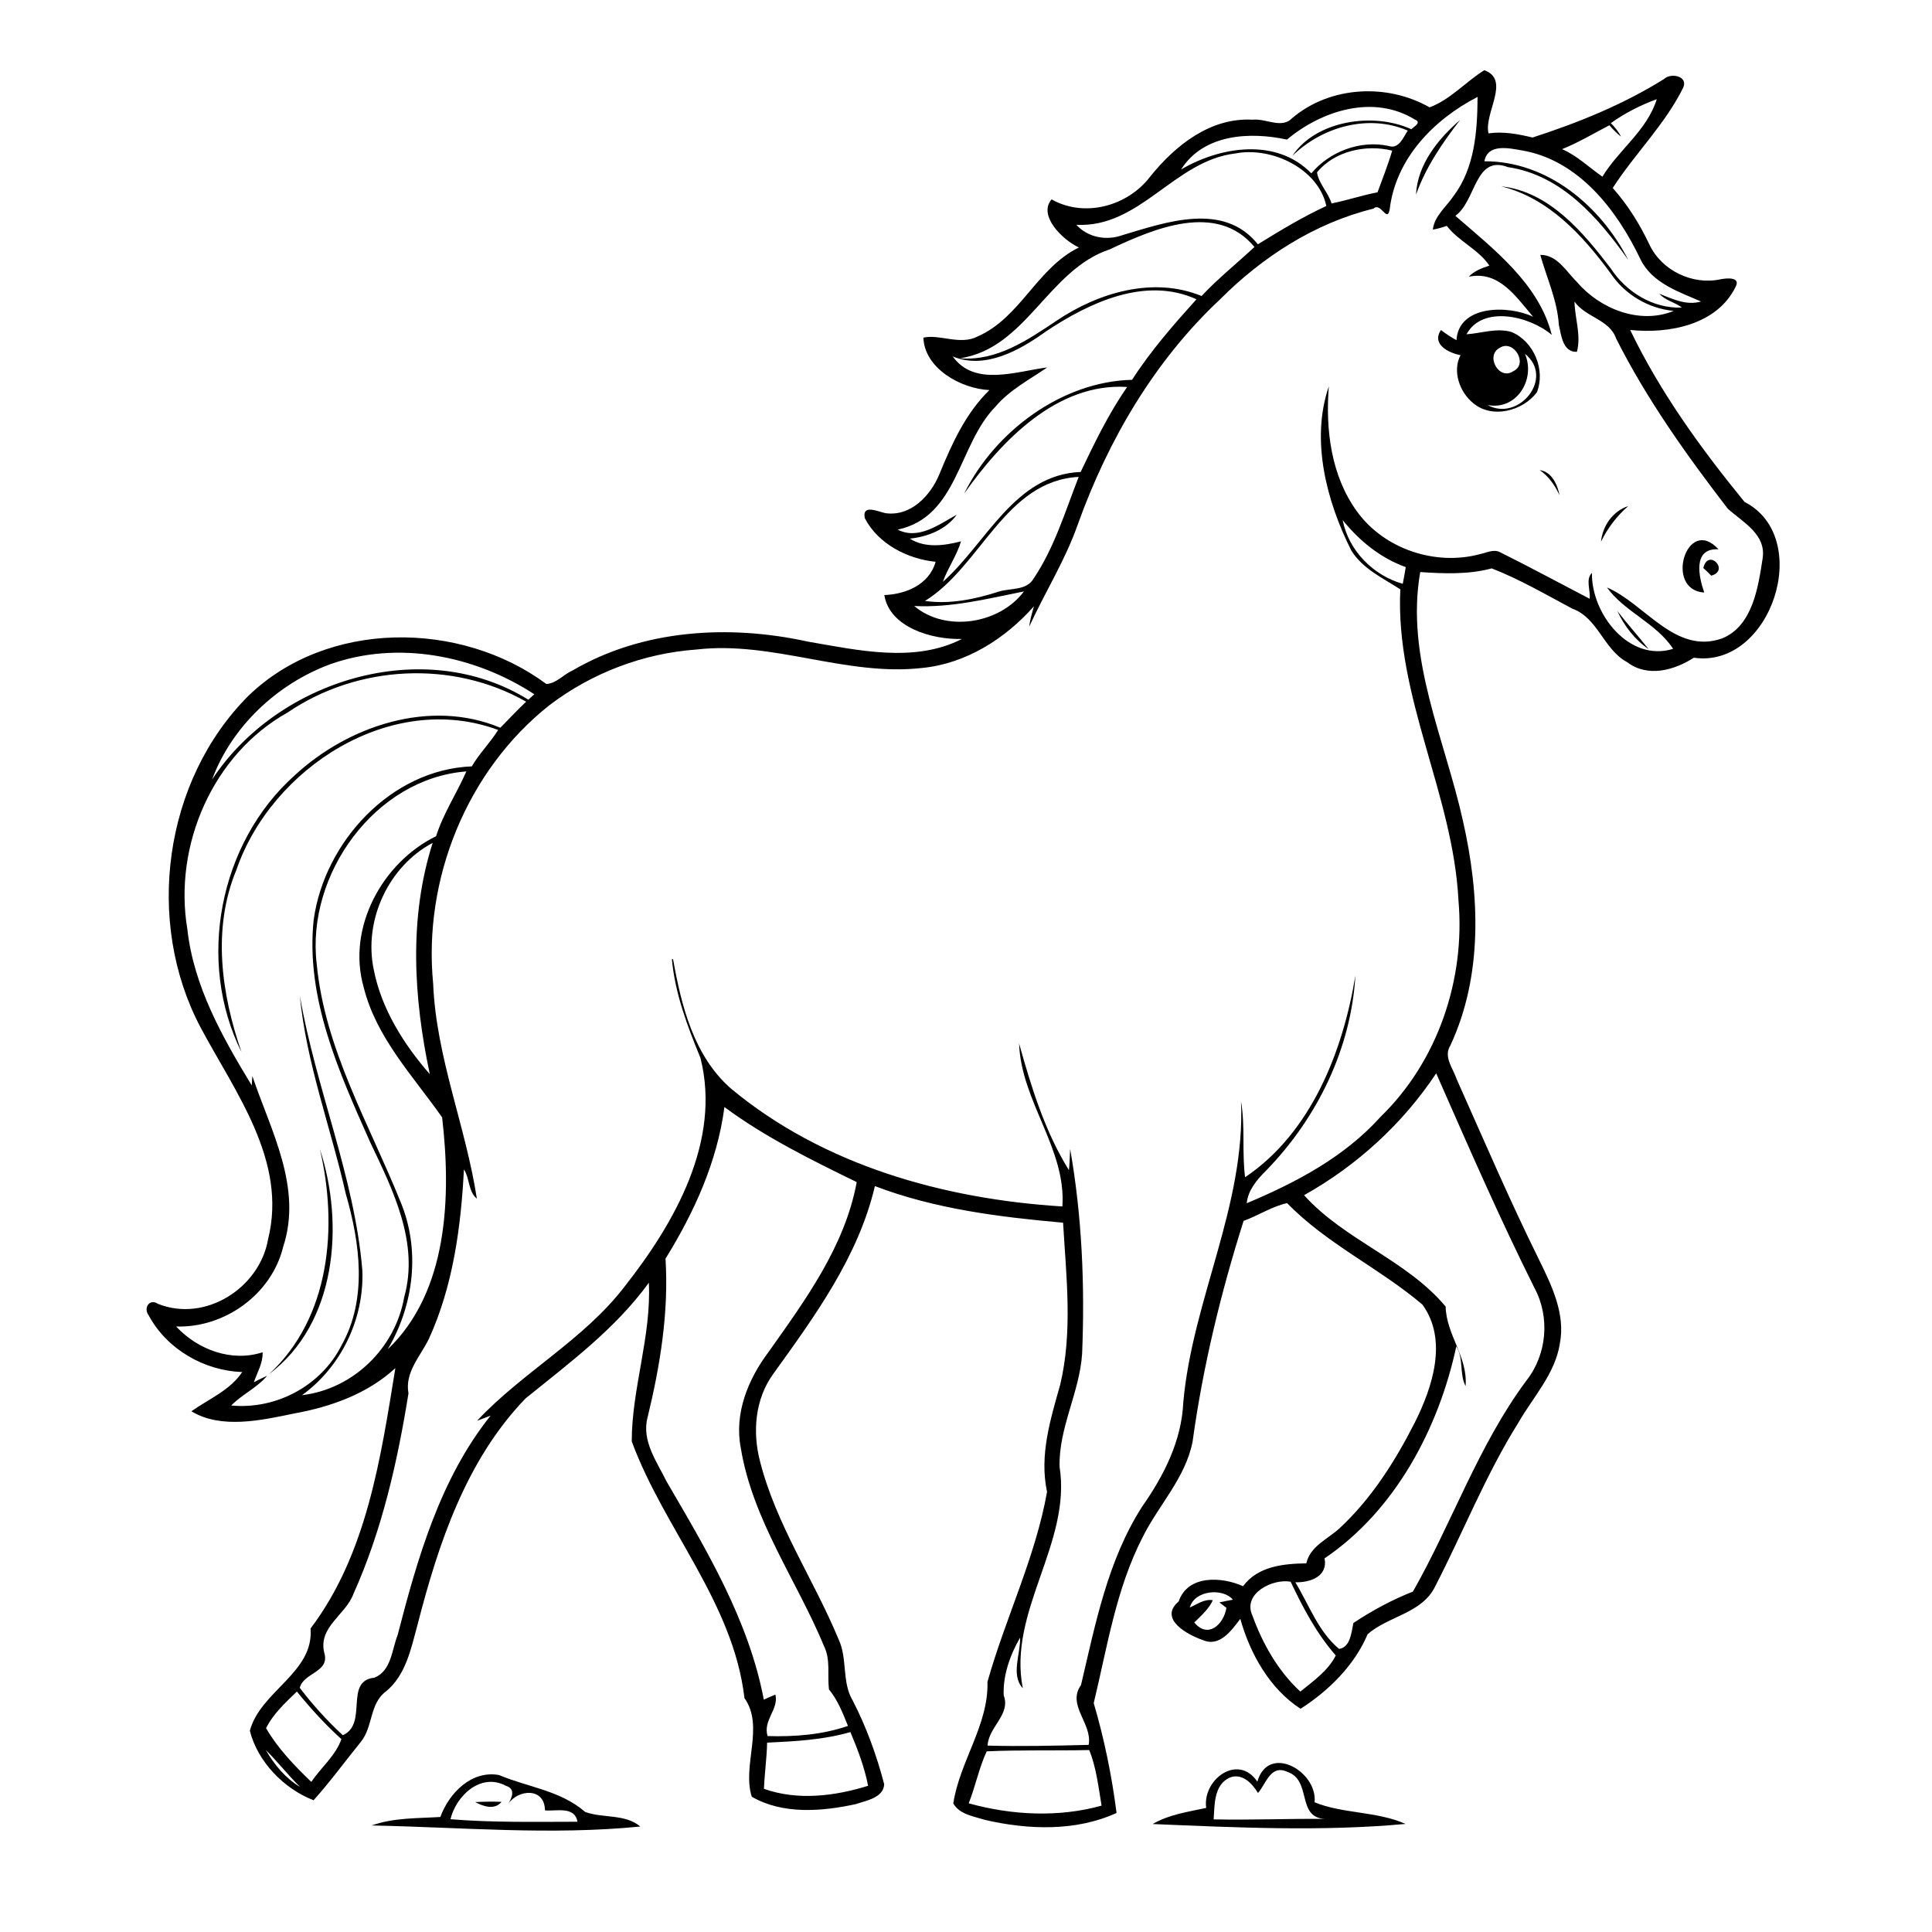
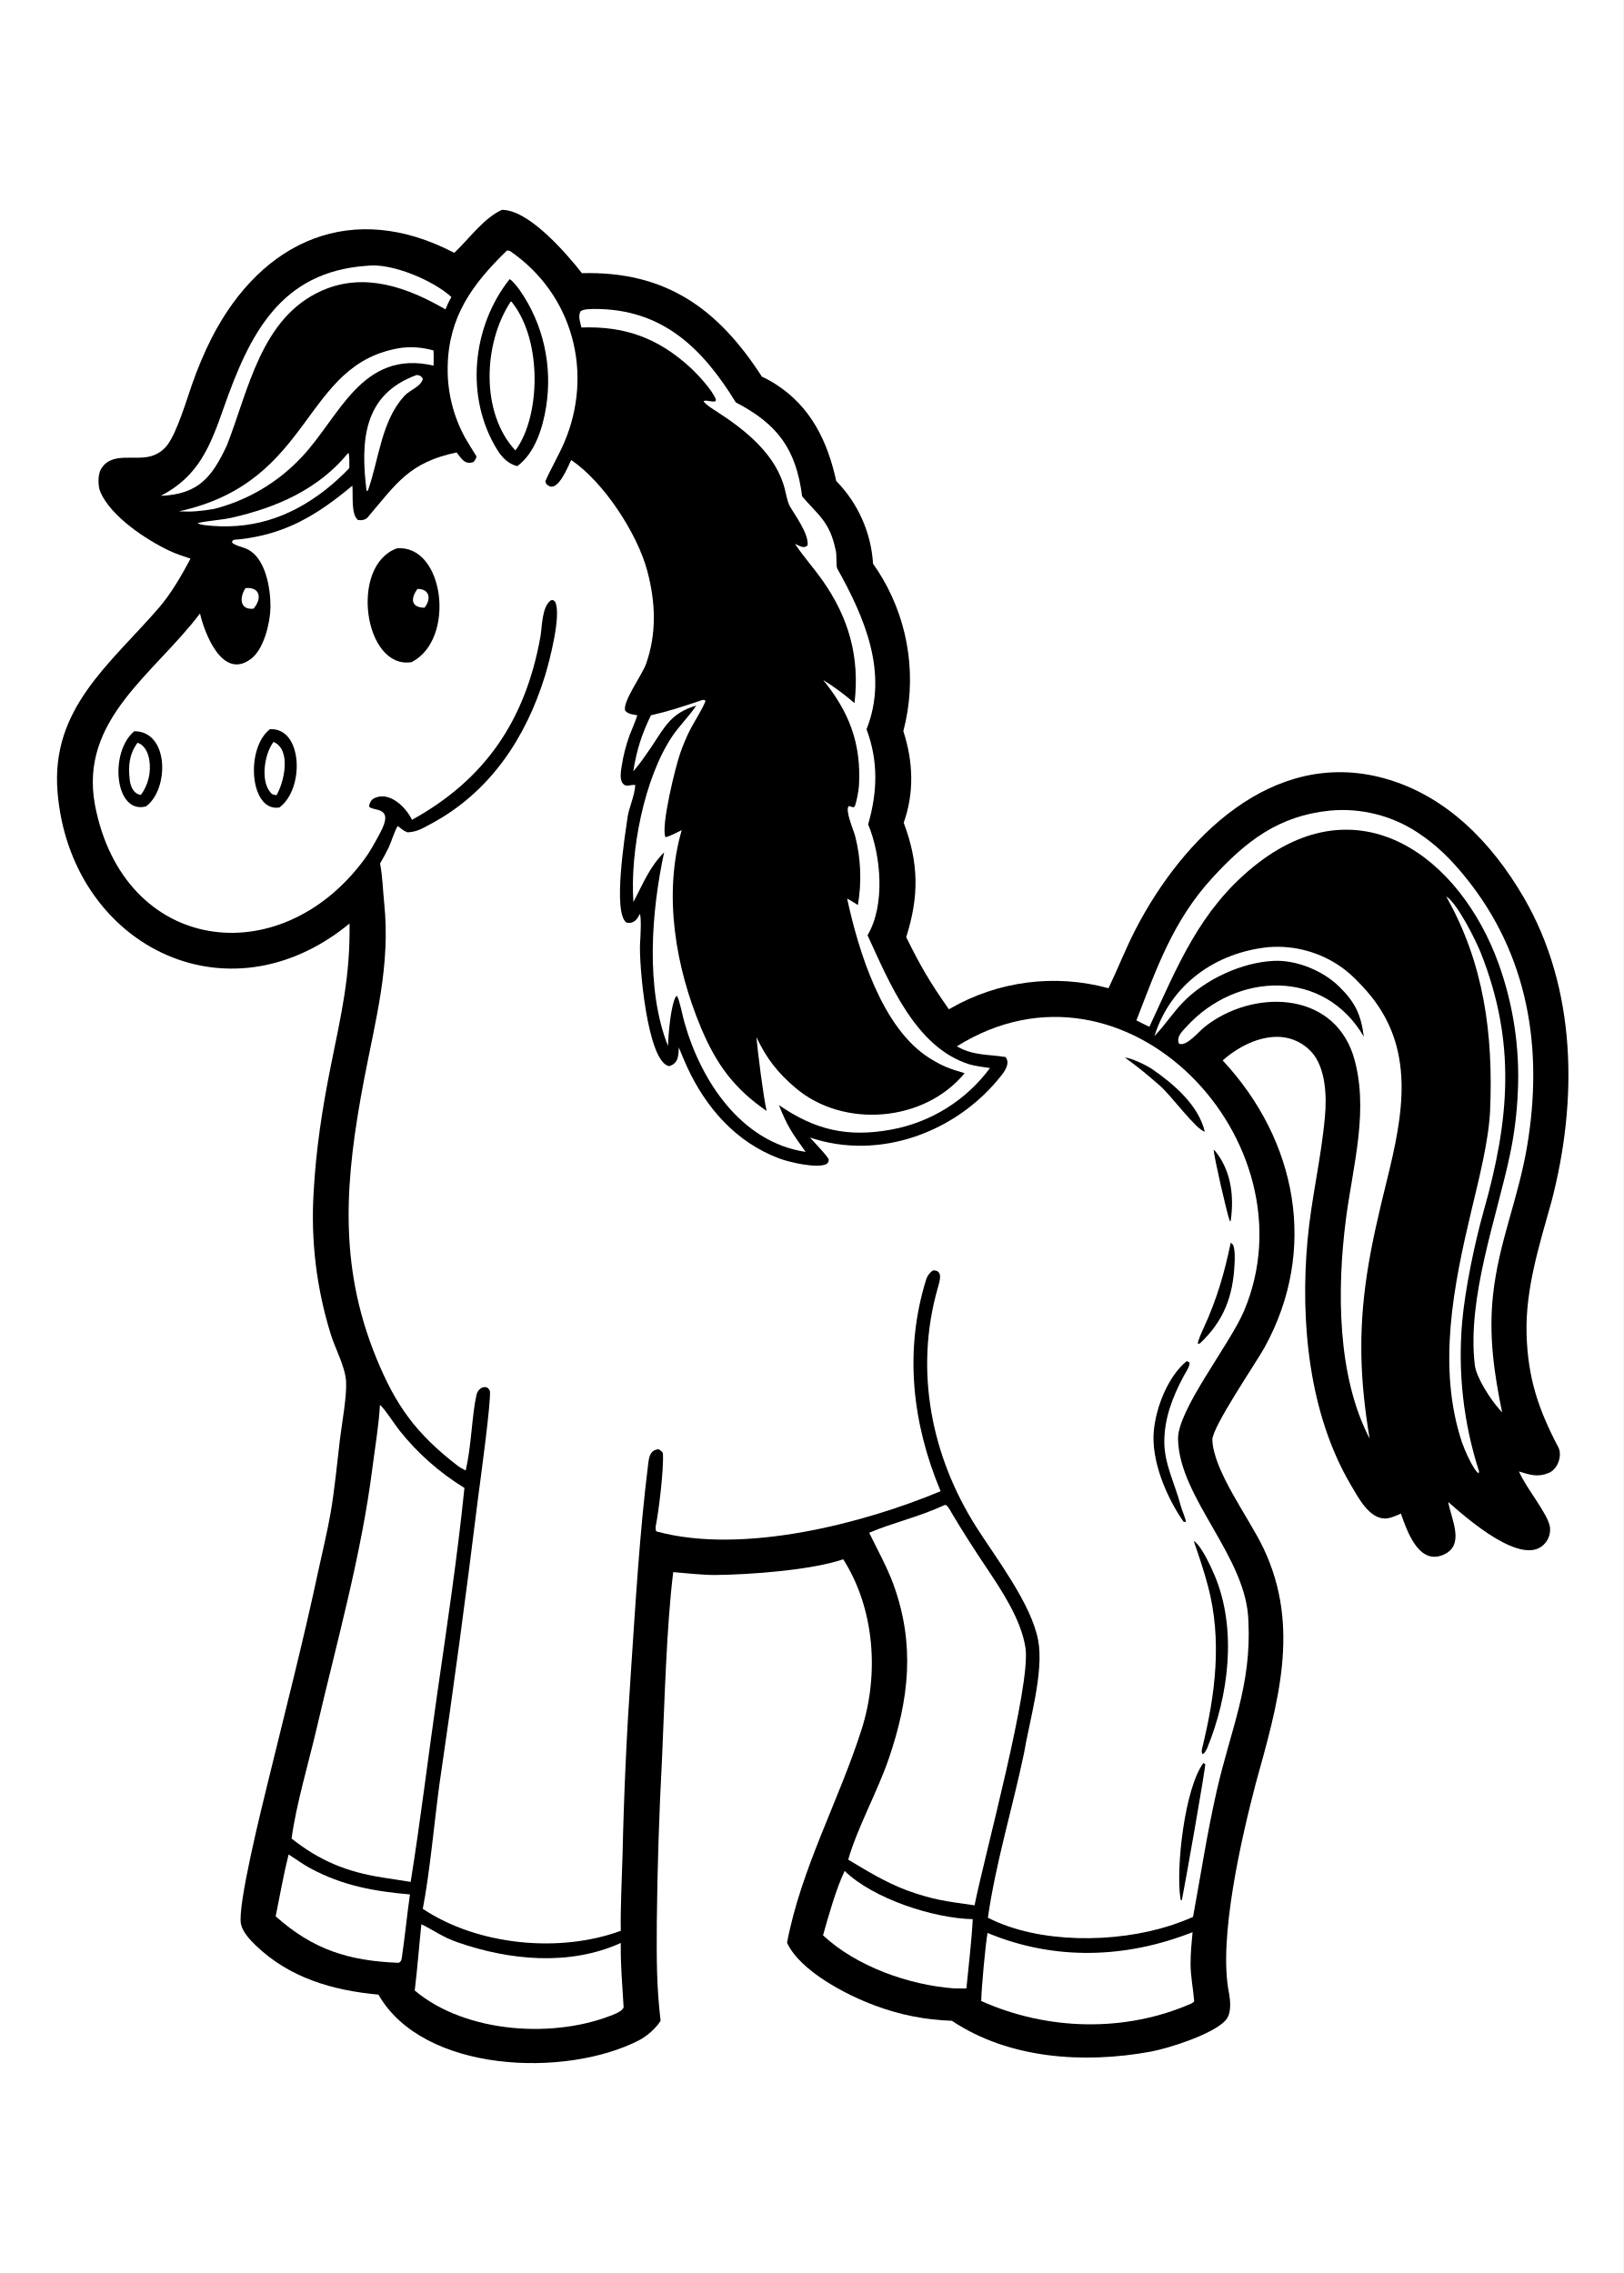
- <svg xmlns="http://www.w3.org/2000/svg" version="1.1" id="Layer_1" x="0px" y="0px" viewBox="-116 -116 1000 1000" style="enable-background:new -116 -116 1000 1000;" xml:space="preserve">
-   <g>
-     <rect x="-116" y="-116" style="fill:#FFFFFF;" width="1000" height="1000" />
-     <g id="Group">
-       <path d="M623.948-60.44c10.482-3.815,19.037-13.45,28.281-19.206c13.933,4.883-0.301,22.292,2.227,32.669    c7.683-1.093,15.327,0.365,22.773,2.162c23.346-7.539,46.81-17.005,67.994-30.234c3.503-3.451,12.775-1.628,9.975,4.466    c-9.415,19.049-25.04,34.18-36.446,51.888c7.812,8.776,14.025,18.789,19.037,29.388c6.381,13.412,22.344,21.029,36.823,17.852    c2.901-0.573,10.352-1.354,7.825,3.725c-9.584,19.921-34.622,24.622-54.661,22.513c15.483,32.239,36.653,61.432,59.207,89.023    c36.067,18.49,13.659,86.419-26.25,80.626c-10.248,6.563-23.945,10.365-34.57,2.279c-12.188-6.588-15.039-22.904-28.334-27.669    c-13.699-7.291-27.292-15.247-41.718-20.847c-12.124,3.255-24.623,2.722-37.007,1.901c-7.762,44.427,12.774,86.458,22.136,128.893    c8.687,38.206,10.364,79.833-6.524,116.122c-3.763,5.897,1.421,11.875,3.255,17.461c14.012,31.392,27.553,63.02,42.828,93.839    c6.482,13.258,13.487,27.697,10.599,42.892c-2.423,15.794-13.868,27.734-21.524,41.133    c-16.847,26.889-28.489,56.511-43.007,84.622c-6.757,14.05-24.206,15.352-34.985,24.805c-6.784,16.133-20.263,29.35-34.714,38.594    c-15.938-10.3-26.134-28.477-31.186-46.537c-4.597,5.964-10.625,14.792-19.414,10.966c-7.969-2.708-23.125-11.003-12.474-19.989    c4.689-13.864,22.319-12.852,33.321-7.877c7.618-10.364,20.899-11.654,32.721-11.836c2.044-8.958,11.107-12.502,17.227-18.164    c16.561-15.364,28.814-34.791,38.984-54.817c9.18-18.333,17.148-42.71,3.879-60.964c-22.253-18.893-49.505-31.38-70.013-52.5    c-7.644,1.602-14.975,6.474-22.528,9.179c-11.797,37.281-21.067,75.42-26.393,114.193c-3.633,18.88-17.657,32.93-25.95,49.7    c-13.725,26.745-18.269,56.901-25.235,85.704c5.468,18.567,9.374,37.695,11.823,56.861c-21.226,9.688-45.78,8.725-68.072,3.62    c-5.756-1.864-13.229-2.8-16.433-8.555c3.307-21.782,18.333-40.678,17.683-62.903c9.296-33.047,24.816-64.44,30.844-98.359    c-4.061-18.895,1.732-37.449,6.811-55.482c6.536-27.486,3.123-55.989,1.484-83.828c-32.995-2.942-66.237-7.069-97.396-18.944    c-8.633,36.68-31.159,67.383-52.761,97.408c-9.284,12.932-10.651,29.858-6.731,44.949c8.32,32.85,27.826,61.185,40.677,92.188    c4.766,10.117,1.55,22.07,7.344,31.758c7.07,13.724,12.396,28.385,16.276,43.294c-0.378,7.032-9.31,8.451-14.713,10.287    c-17.499,3.826-37.851,5.469-53.841-3.842c-5.117-16.159,6.693-36.275-3.776-51.055c-5.768-49.452-41.654-87.538-58.333-132.838    c-0.013-27.395,10.183-54.313,8.854-82.15c-17.318,23.906-41.12,41.51-63.815,59.896c-30.794,31.889-45.169,75.263-55.963,117.32    c-3.32,12.185-6.002,25.95-16.341,34.373c-8.477,6.236-6.615,18.296-12.956,26.081c-8.164,10.039-15.82,20.588-24.466,30.208    c-15.273-5.887-28.971-19.885-32.981-35.977c5.508-20.611,33.268-30.027,31.419-52.93c29.088-38.425,36.341-88.333,43.893-134.753    c-14.492,13.31-33.294,20.013-52.37,23.477c-17.005,3.516-37.721,8.219-53.203-1.146c8.945-6.341,20.195-10.951,26.302-20.326    c-19.727-0.623-39.05-11.849-48.412-29.334c-2.839-3.724,0.299-8.893,4.844-5.94c24.375,9.78,52.591-8.15,56.953-33.436    c10.13-40.612-17.044-76.016-35-109.766c-28.867-54.662-19.076-127.487,24.726-171.42c40.834-39.544,109.805-39.192,154.323-6.21    c5.13-0.274,8.907-4.948,13.516-6.979c36.471-21.355,81.055-23.906,121.667-15.001c26.016,4.479,55.377,11.251,79.935-1.354    c-15.222,0.508-37.513-5.859-40.195-22.708c10.638-0.391,23.112-5.04,26.549-17.213c-14.609-1.498-29.713-9.219-36.653-22.579    c-1.523-7.513,6.914-3.333,10.716-2.591c13.151,1.81,23.36-9.115,27.943-20.299c6.419-15.651,13.542-31.42,25.833-43.412    c-14.947-0.742-33.606-11.303-34.166-27.135c8.269-1.979,19.076,4.141,28.125-0.651c22.031-9.596,30.664-35.443,52.383-46.029    c-8.361-3.802-21.354-16.51-14.154-24.896c17.059,9.649,39.374,3.529,51.028-11.771c12.969-16.146,31.172-30.716,53.073-29.466    c6.874-0.781,15.106,5.013,20.639-1.002C572.658-71.482,601.942-72.953,623.948-60.44 M603.271-7.419    c-1.394,6.849-4.609-4.193-8.334-0.599c-30.417,7.461-57.461,24.948-79.427,46.953c-33.932,31.771-58.008,72.917-73.62,116.445    c-6.471,18.542-17.084,35.273-25.182,52.995c0.455-3.606,1.458-7.109,2.472-10.585c-14.83,16.783-35.193,29.713-57.825,31.939    c-39.401,4.519-77.344-14.114-116.771-9.544c-27.539,1.953-54.258,12.11-76.211,28.829    c-42.773,33.867-65.442,90.078-60.169,144.193c1.563,38.151,16.901,73.802,22.617,111.211c-4.505-3.685-3.633-10.456-6.693-15.158    c-1.536,29.908-5.651,60.534-18.242,87.956c-4.414,8.908-12.461,17.175-10.456,27.969c-5.664,35.313-13.711,70.951-28.502,103.829    c-4.024,10.924-18.321,17.057-15.092,30.455c3.086,10.155-10.768,10.221-12.669,18.151c6.653,8.761,14.18,17.057,22.278,24.531    c13.32-5.925,0.417-28.18,16.393-29.792c8.698-3.528,8.959-14.402,11.966-22.019c10.313-39.869,21.992-80.897,48.151-113.635    c-2.343,0.899-4.662,1.85-7.031,2.685c23.516-25.156,55.221-41.85,76.432-69.558c25.782-32.76,50.091-75.247,39.18-118.308    c-6.745-16.393-13.151-33.28-14.766-51.067l0.612,0.052c4.284,24.074,10.704,49.909,29.752,66.757    c47.852,39.922,110.469,57.384,171.758,61.198c2.031-29.961-21.367-54.388-22.408-84.336    c6.326,22.603,13.331,45.507,25.794,65.571c0.377-3.658,0.456-7.344,0.625-11c6.146,34.739,7.656,70.663,6.198,105.963    c-1.29,20.039-12.162,38.32-11.667,58.489c6.263,39.686-26.889,74.778-19.036,114.673c-6.354-6.94-1.094-17.771-1.407-26.183    c-5.091,8.802-8.983,19.567-8.463,29.934c3.737,9.832-7.893,16.276-8.347,25.951c17.436,0.467,34.87,0.053,52.305-0.377    c2.045-11.12-11.431-20.482-3.959-30.964c7.45-31.602,13.776-64.44,31.576-92.264c11.328-16.136,20.508-34.131,21.38-54.222    c4.766-52.955,32.214-101.822,29.858-155.663c2.251,12.941,0.43,26.263,2.11,39.296c34.1-22.891,50.648-65.013,57.106-104.4    c-2.25,37.956-19.844,73.865-46.211,100.951c-4.698,4.635-9.336,10.063-10.052,16.912c25.523-10.715,50.612-23.917,69.376-44.831    c29.557-28.71,43.828-71.12,40.232-111.899c-2.785-55.028-32.773-105.404-30.102-161.029c-9.01-5.821-19.427-10.547-25.378-20.105    c-12.813-25.507-21.146-57.135-11.627-84.948c-1.76,22.396,1.118,46.342,14.713,64.935c14.128,19.362,40.586,28.126,63.594,21.875    c3.425-0.69,7.083-2.773,10.494-0.885c15.536,7.747,30.808,16.003,46.212,24.011c0.507-4.271-2.251-10.208,1.197-13.373    c-0.494,20.859,19.115,46.419,41.992,39.297c-8.62-13.32-25.286-19.219-34.219-31.771c19.716,8.424,35.313,35.013,59.702,26.328    c15.73-6.537,18.555-26.472,20.859-41.393c1.928-12.526-10.299-18.698-18.059-25.729c-21.395-27.826-41.914-56.588-57.76-88.021    c-3.464-10-15.809-10.937-21.565-19.154c0.17,8.659,3.555,17.409,1.249,26.002c-7.302,0.287-8.098-8.542-9.335-13.88    c-0.807-12.773-6.274-24.309-9.622-36.302c8.762-0.091,13.438,8.607,18.984,14.049c11.888,13.958,32.592,22.162,50.078,14.948    c-13.1-1.224-25.312-8.463-32.617-19.401c-14.427-19.647-32.084-38.996-56.68-45.077c24.856,2.695,42.382,23.737,56.653,42.409    c7.956,12.266,21.979,20.95,36.863,20.351c-3.633-2.838-8.543-3.606-11.641-7.148c6.836,2.708,14.025,6.224,21.576,3.997    c-11.368-4.987-25.403-9.466-31.435-21.992c-12.07-25.299-31.901-51.185-61.224-56.198c-6.771-1.172-17.747-3.71-19.479,5.612    c32.683-0.104,60.222,23.151,74.453,51.055c-15.271-21.563-34.44-43.932-62.264-48.021c-17.163-6.601-16.433,17.5-27.227,25.208    c19.7,17.097,43.347,35.222,49.894,61.615c-11.534-9.857-35.911-15.482-44.114-0.313c7.761-0.495,15.639-3.477,23.36-1.146    c11.523,4.831,17.643,19.688,13.06,31.198c-7.228,9.597-23.034,13.88-32.864,5.665c-7.097-5.651-10.99-16.511-6.667-24.909    c-6.081-1.133-15.131-5.599-10.119-13.008c2.539,1.953,5.208,3.724,8.021,5.26c1.12-18.346,26.93-18.203,39.677-12.123    c-8.841-10.286-17.565-23.997-33.335-20.729c2.89-2.995,6.823-4.466,10.69-5.742C649.274,13.063,639.079,9,632.842,0.914    c-2.359,0.834-4.766,1.511-7.214,1.927c0.845-7.148,7.018-11.797,10.779-17.474c10.979-14.57,12.266-33.633,12.385-51.211    C626.058-54.112,606.318-33.852,603.271-7.419 M717.763-52.263c2.07,2.057,3.959,4.336,5.273,6.992    c-2.227-1.745-4.18-3.776-6.016-5.898c-8.11,4.219-15.976,8.958-24.491,12.37c7.784,3.359,13.958,9.453,20.872,14.245    c8.553-14.023,23.125-23.945,28.137-40.104C733.141-61.586,725.042-57.471,717.763-52.263 M550.12-43.747    c-19.114-4.154-43.178-2.957-54.792,15.482c20.326-11.966,49.375-16.562,67.408,1.992c9.479-11.341,25.43-17.344,39.989-14.18    c5.286,1.862,7.628-4.441,9.92-7.956c-20.336-8.75-44.219-1.993-59.675,13.034c11.891-18.008,41.55-22.865,61.539-13.724    c1.379-1.38,5.469-3.567,1.888-4.987C594.86-67.367,568.076-58.773,550.12-43.747 M565.68-26.768    c0.833,5.677,5.795,10.403,7.539,16.068c8.006-1.589,15.755-4.232,23.789-5.755c2.591-7.175,5.456-14.258,7.591-21.576    C591.123-41.416,574.626-37.835,565.68-26.768 M441.109,0.367c6.186,6.706,15.742,8.347,24.167,5.247    c22.488-6.693,52.111-17.239,69.805,4.844c11.534-7.149,23.125-14.128,35.43-19.844c-4.143-19.296-28.349-30.885-47.175-27.174    C491.852-32.823,474.092,2.047,441.109,0.367 M458.388,13.075c-31.94,10.573-43.202,51.237-77.461,56.367    c19.01,1.628,35.287-9.622,50.273-19.661c21.55-14.401,49.779-22.799,74.727-12.565c8.531-9.114,18.297-16.888,27.383-25.391    C513.753-11.742,481.018,2.385,458.388,13.075 M425.341,55.576c-13.503,9.726-31.511,19.87-48.216,12.904    c11.303,15.872,33.034,7.682,48.919,5.703c-9.219,6.341-19.466,11.628-26.823,20.338c-19.244,19.531-19.31,57.031-50.598,63.606    c10.729,5.534,21.497-2.76,30.612-7.734c-5.495,7.683-15.143,11.471-24.31,12.396c7.93,5.039,17.878,3.646,26.498,1.406    c-2.2,7.383-6.823,13.737-9.414,20.977c22.565-19.948,37.018-55.469,71.328-56.888c7.227-15.078,14.479-30.221,24.089-43.984    c-36.25-2.331-65.092,27.877-84.39,55.208c16.002-32.435,50.809-58.073,86.927-58.919c9.636-15.013,21.419-28.451,33.322-41.679    C476.773,26.813,447.633,40.745,425.341,55.576 M660.444,63.935c-7.953,3.894-0.611,17.331,6.876,12.175    C675.172,72.346,667.503,59.625,660.444,63.935 M673.297,67.099c5.677,13.15-4.204,29.44-19.311,26.549    C670.016,102.516,688.884,79.599,673.297,67.099 M362.763,195.042c12.904,1.849,25.951-0.885,38.217-4.831    c6.12-1.94,14.375-0.364,18.072-6.836c10.755-16.003,16.315-34.739,23.281-52.539C404.208,132.893,391.761,177.19,362.763,195.042     M578.962,153.193c3.031,15.742,15.858,28.724,31.107,32.981c0.546-2.877,1.105-5.755,1.547-8.646    C598.466,172.802,587.646,163.96,578.962,153.193 M357.19,197.659c16.341,13.815,44.19,9.31,56.797-7.539    C395.197,193.883,376.461,198.662,357.19,197.659 M54.716,227.88C27.372,238.05,3.922,260.094-6.248,287.529    c33.815-51.51,109.375-75.052,163.724-41.367c1.016-0.938,2.045-1.875,3.086-2.813C129.794,223.258,89.898,215.302,54.716,227.88     M32.828,252.815c-38.737,21.654-59.14,68.854-51.849,112.175c3.269,29.542,18.151,55.897,33.32,80.818    c0.078-1.211,0.247-3.645,0.326-4.855c9.479,28.189,26.055,57.654,15.95,88.373c-5.938,24.607-30.352,42.109-55.417,41.261    c11.224,12.005,28.672,18.583,44.766,13.347c0.234,5.573-2.787,10.416-4.531,15.508c2.291-1.146,4.544-2.331,6.875-3.372    c-5.208,6.289-12.955,9.609-18.581,15.416c23.281,2.201,46.615-10.234,57.11-31.197c13.502-23.997,9.505-53.061,2.187-78.347    c-7.721-34.219-20.443-67.539-23.789-102.603c8.229,47.94,28.294,93.565,32.357,142.225c0.989,25.039-10.938,49.922-31.25,64.585    c26.576-3.166,48.32-24.441,52.903-50.729c7.904-28.151-5.872-55.561-17.669-80.367c-16.055-36.041-33.438-74.492-29.18-114.921    c5.521-40.273,40.026-77.838,81.836-79.454c3.932-6.732,9.557-12.253,13.659-18.854C86.578,241.315,24.442,281.38,6.279,334.454    C-6.248,364.752-1.404,398.529,9,428.581c-23.425-47.06-11.641-108.294,27.578-143.296c27.76-25.702,70.13-39.792,106.394-24.608    c4.466-4.493,8.763-9.154,13.385-13.489C118.102,225.498,69.052,228.141,32.828,252.815 M47.906,382.698    c4.115,44.167,27.148,82.904,43.359,123.255c10.443,24.897,7.018,53.478-6.576,76.433c31.419-29.922,32.852-79.507,28.151-120.028    c-14.936-21.328-34.089-41.185-40.599-67.355c-8.789-30.69,9.57-64.518,37.474-78.177c3.763-11.851,10.716-22.24,15.677-33.542    C78.089,286.903,42.49,336.643,47.906,382.698 M77.437,385.797c3.945,20.391,15.56,38.75,29.036,54.205    c-8.398-39.413-10.938-80.833,1.472-119.727C85.016,332.424,72.125,360.433,77.437,385.797 M558.986,502.633    c21.055,23.398,53.061,33.462,73.271,57.644c0.391,14.844,11.55,25.936,10.325,41.172c-3.333-6.354-0.872-14.323-4.803-20.573    c-9.037,42.201-31.446,84.881-68.19,109.727c1.821,9.479-7.552,12.565-15.118,12.385c7.097,11.69,11.889,25.584,22.657,34.49    c5.896-0.886,6.326-8.62,7.396-13.436c10.091-6.643,19.857-11.903,30.82-16.251c20.326-35.819,33.906-75.833,58.737-109.231    c10.625-13.463,12.29-32.773,4.18-47.879c-18.229-36.459-34.467-73.842-50.886-111.12    C610.003,465.706,586.357,487.294,558.986,502.633 M258.96,457.008c-3.671,28.217-15.663,54.519-30.495,78.477    c1.745,27.656-2.747,55.247-9.258,82.059c-3.281,12.185,4.779,23.008,9.87,33.373c20.768,35.611,42.474,71.771,50.273,112.823    c1.992-0.909,3.984-1.797,6.003-2.63c1.81,7.669-6.563,13.318-4.05,21.472c13.971,0.43,28.32-0.679,41.602-5.248    c-2.682-6.614-5.248-13.358-9.844-18.919c-0.886-7.396,0.912-15.3-2.513-22.329c-14.219-34.207-37.018-65.377-43.112-102.591    c-3.477-17.879,3.75-35.586,14.349-49.688c19.088-26.941,39.531-54.753,45.651-87.956    C303.844,484.325,280.146,472.672,258.96,457.008 M532.216,720.134c5.3,14.62,13.334,28.866,24.857,39.439    c6.691-5.508,14.375-10.794,18.32-18.711c-9.909-11.315-16.979-24.662-23.349-38.166    C542.711,700.979,527.06,708.778,532.216,720.134 M499.833,716.044c3.829-1.692,7.475-4.505,11.928-3.774    c-2.122,4.636-6.068,7.995-9.597,11.524c7.045,8.593,15.26,1.028,16.627-7.578c-1.222-0.949-2.433-1.886-3.632-2.826    c2.317-0.507,4.647-0.937,6.967-1.391C517.125,705.875,502.373,706.917,499.833,716.044 M21.708,778.506    c6.042,10.43,14.74,19.451,23.412,27.786c5.026-7.383,12.747-13.764,15.573-22.136c-8.359-7.539-15.924-15.885-23.034-24.609    C31.748,765.276,25.419,771.057,21.708,778.506 M281.057,785.993c-0.169,7.994-1.328,15.911-1.64,23.892    c17.37,6.21,36.627,3.815,53.906-1.563c-1.849-9.597-5.378-18.815-9.154-27.8C310.133,784.56,295.549,785.315,281.057,785.993     M21.578,789.795c4.323,7.513,10.221,14.661,17.734,19.126C33.101,802.815,27.75,795.914,21.578,789.795 M394.703,790.498    c-3.984,8.617-5.808,18.058-9.297,26.898c22.213,6.159,46.42,7.422,68.763,1.198c-1.588-9.558-2.811-20.167-6.406-28.775    C430.12,790.225,412.164,789.677,394.703,790.498z" />
-       <path d="M616.93-15.271c0.73-15.599,11.473-28.88,22.825-38.645C630.511-41.99,621.995-29.477,616.93-15.271z" />
-       <path d="M680.939,127.32c6.354,0.898,9.154,7.539,10.313,13.099C688.869,135.263,685.666,130.588,680.939,127.32z" />
-       <path d="M712.672,164.378c0.808-8.178,6.133-15.872,14.114-18.438C720.837,151.096,716.148,157.281,712.672,164.378z" />
-       <path d="M766.109,190.679c-20.978-1.236-8.971-40.364,7.37-22.356C759.885,167.555,763.336,182.763,766.109,190.679z" />
-       <path d="M765.627,178.01c2.464-10.508,13.933,1.302,4.102,3.946C768.415,180.576,767.047,179.26,765.627,178.01z" />
-       <path d="M721.136,200.263c5.195,6.732,10.911,13.06,16.184,19.727C730.237,215.172,724.703,207.972,721.136,200.263z" />
-       <path d="M49.573,478.778C62.333,517.789,58.18,569,23.297,595.211C55.081,565.85,58.922,518.727,49.573,478.778z" />
-       <path d="M534.794,806.188c5.729-19.921,31.225-5.404,29.638,10.678c14.581,5.989,32.291,4.583,47.057,11.197    c-43.386,3.998-87.436,1.876-130.847,0.052c8.411-4.963,18.295-6.289,27.685-8.346    C506.279,805.055,524.859,791.37,534.794,806.188 M535.133,812.047c-3.046-5.066-8.359-10.612-14.844-7.877    c-8.021,3.891-7.592,13.958-8.11,21.536c19.102,0.403,38.228-0.417,57.344-0.248c-14.56-1.016-6.369-20-19.233-24.374    C541.592,797.138,539.365,807.307,535.133,812.047z" />
-       <path d="M111.916,824.469c4.531-12.369,16.081-24.273,30.352-21.721c15.026,6.342,31.718,7.933,44.635,19.117    c9.128,3.344,20.703,0.897,28.503,7.539c-46.211,4.622-92.761,0.377-139.036-0.547    C87.724,824.795,100.041,825.197,111.916,824.469 M117.164,825.628c21.771,1.77,43.854,1.341,65.742,1.302    c-1.471-8.242-10.963-5.325-16.836-5.885c-0.143-12.018-13.815-10.979-19.076-3.322c2.096-3.256,3.945-7.878-1.133-9.389    C132.893,801.357,120.081,813.453,117.164,825.628z" />
-       <path d="M129.925,816.747c4.557-0.206,9.114-0.298,13.658-0.117C140.002,821.045,134.13,818.987,129.925,816.747z" />
-     </g>
-   </g>
+ <svg xmlns="http://www.w3.org/2000/svg" height="1434" preserveAspectRatio="none" style="display: block;" version="1.1" viewBox="0 0 1462 2048" width="1024">
+   <path d="M 0 0 L 1462 0 L 1462 2048 L 0 2048 L 0 0 z" fill="rgb(255,255,255)" transform="translate(0,0)" />
+   <path d="M 452.195 189.002 C 453.206 189.081 454.215 189.179 455.222 189.295 C 478.735 192.058 510.264 228.426 524.112 246.129 C 599.4 244.156 646.5 277.828 686.251 339.451 C 690.399 341.302 694.398 343.469 698.214 345.934 C 730.317 366.247 745.374 397.802 753.157 433.415 C 772.81 453.469 784.581 479.932 786.313 507.957 C 789.122 511.839 792.579 517.208 794.997 521.394 C 819.174 562.892 825.859 612.3 813.578 658.731 C 822.418 685.964 823.604 714.019 813.914 741.289 C 827.579 777.632 827.849 807.591 816.157 844.402 C 829.437 871.184 837.207 884.582 854.634 909.4 L 855.889 908.666 C 899.045 883.822 950.338 877.249 998.365 890.406 C 1006.83 872.797 1013.76 854.756 1022.82 837.239 C 1065.12 755.463 1145.69 673.7 1246.24 701.161 C 1302.24 716.453 1343.35 758.959 1372.1 808.195 C 1420.33 890.794 1421.02 991.871 1397.4 1082.4 C 1386.55 1121.29 1373.79 1161.14 1374.89 1201.78 C 1375.96 1241.33 1385.47 1269.79 1403.5 1304.01 C 1407.18 1310.98 1403.35 1323.49 1395.08 1327.02 C 1385.05 1331.31 1378.03 1328.89 1368.06 1325.8 C 1374.17 1340.53 1394.67 1364.54 1395.98 1376.24 C 1396.52 1381.25 1395.02 1386.26 1391.82 1390.16 C 1372.51 1414 1319.87 1366.96 1304.3 1353.26 C 1307.32 1369.66 1320.09 1393.09 1298.99 1401.26 C 1277.38 1409.62 1267.06 1378.92 1261.69 1363.75 C 1257.45 1365.72 1251.47 1368.38 1246.84 1368.19 C 1232.76 1367.6 1223.41 1349.45 1216.86 1338.38 C 1178.66 1273.8 1170.93 1190.37 1177.65 1117.04 C 1181.07 1079.72 1189.99 1043.35 1193.29 1006.07 C 1194.96 987.95 1194.11 962.52 1181.49 948.195 C 1174.17 939.939 1163.87 934.931 1152.86 934.275 C 1134.01 933.293 1115 943.233 1101.2 955.449 C 1168.22 1027.48 1187.17 1126.16 1138.98 1213.95 C 1131.61 1227.37 1091.42 1286.13 1091.89 1297.43 C 1093.04 1325.68 1124.82 1367.34 1138.01 1395.16 C 1171.79 1466.35 1150.68 1535.56 1130.93 1607.11 C 1118.27 1655.55 1097.22 1746.04 1106.71 1794.77 C 1108.25 1802.84 1109.34 1814.28 1103.74 1820.43 C 1092.27 1833.02 1052.26 1845.65 1036.32 1848.56 C 976.262 1859.54 908.893 1855.19 857.298 1820.74 C 833.629 1820.01 810.243 1815.37 788.087 1807.02 C 762.442 1797.6 720.574 1775.91 708.832 1750.43 C 721.603 1683.35 755.332 1622.9 775.92 1558.49 C 791.86 1508.62 787.884 1449.77 759.456 1404.92 C 730.807 1414.76 674.862 1418.86 643.748 1419.09 C 634.209 1419.16 616.447 1417.4 606.339 1416.5 C 600.228 1465.78 598.527 1533.85 596.25 1584.46 C 593.638 1633.42 592.069 1682.44 591.546 1731.47 C 591.403 1764.62 591.142 1787.99 594.96 1820.73 C 590.889 1827.48 582.441 1834.77 575.507 1838.34 C 509.584 1872.26 381.136 1867.86 340.848 1797.18 C 299.544 1793.37 260.777 1782.16 230.181 1752.71 C 225.199 1747.92 218.409 1740.58 217.013 1733.53 C 213.703 1716.81 235.692 1628.77 241.018 1606.9 C 256.602 1542.92 273.117 1479.01 286.854 1414.6 C 290.468 1397.66 294.692 1380.71 297.658 1363.64 C 301.48 1341.64 303.51 1318.92 306.187 1296.73 C 307.9 1282.54 312.419 1258.33 311.697 1244.91 C 310.963 1231.25 301.82 1215.17 297.819 1201.89 C 285.009 1160.66 279.808 1117.45 282.471 1074.36 C 284.525 1035.98 290.247 998.779 297.789 961.151 C 307.203 914.179 315.457 880.579 314.818 832.097 C 203.647 923.496 63.16 850.647 51.833 713.698 C 45.603 638.385 99.017 598.615 143.29 547.409 C 154.095 534.912 163.937 517.842 171.576 503.35 C 165.966 501.51 158.291 498.971 152.681 496.303 C 131.354 486.159 100.092 465.487 90.405 443.328 C 88.079 438.007 88.086 427.632 90.856 422.832 C 100.41 406.271 121.737 415.758 137.05 410.693 C 142.586 408.89 147.426 405.416 150.904 400.747 C 159.654 388.828 167.788 361.101 172.902 346.544 C 177.862 332.139 183.791 318.086 190.646 304.481 C 236.019 215.931 317.788 180.017 409.129 227.818 C 422.543 215.169 435.493 196.62 452.195 189.002 z" fill="rgb(0,0,0)" transform="translate(0,0)" />
+   <path d="M 456.684 225.641 C 457.532 225.75 458.927 225.892 459.673 226.405 C 516.141 265.327 534.878 336.381 508.105 398.869 C 503.02 410.737 496.301 421.796 491.216 433.537 C 491.548 435.707 492.104 436.433 494.122 437.683 C 502.776 443.042 511.629 420.131 514.441 414.469 C 543.707 434.27 574.041 480.602 583.059 514.707 C 590.415 542.525 591.573 570.398 581.98 597.859 C 578.304 608.385 560.672 631.962 563.01 640.231 C 565.811 643.533 569.425 643.607 573.91 644.452 C 573.532 646.949 568.257 659.176 566.986 662.624 C 563.783 671.412 561.448 680.491 560.013 689.733 C 559.279 694.31 557.783 702.289 561.009 706.016 C 564.23 709.738 566.784 706.793 572.157 707.279 C 571.676 716.909 566.373 727.953 565.183 736.465 C 562.979 752.239 551.622 822.368 564.2 831.261 C 570.339 832.634 573.862 828.75 576.147 823.549 C 577.966 825.289 576.732 846.235 576.49 849.696 C 575.267 867.209 582.878 957.395 602.751 960.606 C 611.205 957.929 610.96 951.271 611.398 943.771 C 613.726 949.696 616.207 955.559 618.838 961.355 C 635.899 998.267 663.012 1029.32 702.039 1043.87 C 711.078 1047.24 735.578 1052.97 744.368 1048.86 C 746.646 1046.38 746.039 1047.79 746.411 1044.58 C 743.834 1039.92 733.822 1029.83 729.484 1024.93 C 792.395 1046.2 862.104 1019.82 901.903 968.954 C 904.665 965.424 907.985 960.609 907.272 955.854 C 907.191 955.316 906.248 953.058 905.81 952.438 C 890.265 949.837 877.335 951.281 862.888 943.367 L 861.79 942.76 C 1014.44 847.255 1184.56 1029.31 1120.41 1181.2 C 1107.66 1211.37 1060.48 1270.35 1060.99 1296.63 C 1062.04 1350.22 1123.31 1402.87 1124.39 1461.29 C 1127.2 1518.65 1108.29 1558.75 1095.86 1613.45 C 1087.08 1652.09 1081.5 1689.12 1074.51 1727.15 C 1067.71 1730.13 1060.76 1732.78 1053.69 1735.07 C 1004.79 1750.78 935.948 1751.56 889.719 1727.88 C 897.012 1677.59 911.778 1629.62 922.198 1580.05 C 926.994 1551 940.456 1506.46 934.983 1477.74 C 928.698 1444.74 896.698 1403.3 879.29 1375.87 C 838.605 1311.75 823.492 1234.66 844.456 1160.98 C 846.255 1154.65 849.927 1144.33 840.345 1144.68 C 837.317 1146.53 835.184 1149.47 834.13 1152.86 C 814.155 1217.09 821.556 1282.43 847.152 1343.59 C 778.606 1372.3 669.304 1401.11 591.43 1379.88 C 590.212 1379.55 590.564 1376.5 590.54 1375.29 C 593.133 1362.85 597.962 1323.96 597.035 1309.58 C 596.942 1308.14 594.529 1306.57 593.199 1305.82 C 586.138 1306.28 584.699 1311.69 583.9 1318.06 C 576.04 1380.75 572.405 1444.28 568.171 1507.11 C 564.385 1561.73 561.893 1616.43 560.699 1671.17 C 560.111 1693.36 558.728 1717.6 559.101 1739.69 C 503.795 1760.04 430.076 1752.79 380.776 1719.88 C 387.038 1688.06 391.231 1640.74 395.857 1607.03 C 408.4 1521.71 419.922 1436.25 430.422 1350.65 C 432.214 1336.89 442.733 1260.56 441.17 1253.06 C 439.04 1250 440.241 1250.84 436.842 1249.69 C 435.329 1249.93 434.294 1250.02 433.011 1250.93 C 431.041 1252.33 429.66 1254.42 429.132 1256.78 C 424.977 1275.44 424.67 1302.25 419.445 1324.92 C 417.267 1323.82 414.362 1322.31 412.455 1320.85 C 374.542 1291.78 356.251 1266.07 338.801 1223.31 C 304.11 1138.32 311.092 1061.33 327.755 973.417 C 338.234 918.134 351.899 870.073 345.977 813.113 C 344.671 800.552 344.706 791.096 342.321 778.019 C 345.196 773.061 347.57 768.718 350.071 763.609 C 352.254 759.149 355.783 747.412 358.251 744.244 C 361.4 746.728 363.257 748.518 367.022 749.973 C 375.755 749.501 380.57 746.344 388.193 742.267 C 440.995 714.025 473.51 665.221 490.825 608.975 C 494.824 595.988 506.024 553.325 499.883 542.061 C 497.479 540.304 498.73 540.542 496.106 540.922 C 487.875 546.821 488.353 564.694 486.637 574.182 C 473.06 649.248 436.771 702.429 371.037 738.685 C 366.08 727.865 350.552 711.839 336.445 719.54 C 334.173 720.78 332.607 724.064 332.32 726.673 C 336.056 731.485 355.812 725.665 342.295 750.588 C 337.661 759.132 333.671 766.809 327.747 774.79 C 251.369 877.68 111.062 858.67 85.538 725.336 C 71.209 648.202 139.014 607.298 180.132 552.719 C 183.736 568.766 199.887 613.949 226.426 593.374 C 237.778 584.572 243.471 560.709 243.591 547.019 C 243.732 530.854 239.505 502.816 222.672 494.815 C 218.713 492.846 211.773 491.734 208.919 488.761 C 209.374 485.759 211.456 486.369 215.05 485.987 C 257.215 481.504 285.828 463.918 317.356 437.587 C 318.153 446.188 315.98 463.089 322.307 468.474 C 325.279 469.072 329.124 468.524 331.129 466.164 C 357.485 435.144 368.558 416.718 411.221 407.651 C 415.772 413.371 418.688 419.108 426.52 416.236 C 427.421 415.115 429.743 412.172 428.849 410.717 C 425.717 405.623 421.981 399.872 419.068 394.711 C 408.309 375.24 402.834 353.292 403.186 331.05 C 403.774 285.394 425.576 255.757 456.684 225.641 z" fill="rgb(255,255,255)" transform="translate(0,0)" />
+   <path d="M 458.96 251.543 C 461.254 252.39 466.496 259.149 467.986 261.277 C 489.409 291.87 497.719 329.72 491.876 366.526 C 488.868 385.479 481.81 408.306 465.899 419.989 C 457.742 418.019 452.07 412.13 447.758 405.142 C 418.708 358.068 425.012 294.319 458.96 251.543 z" fill="rgb(0,0,0)" transform="translate(0,0)" />
+   <path d="M 460.122 271.556 C 460.383 271.731 460.644 271.906 460.905 272.081 C 488.814 306.804 486.733 375.695 464.186 405.865 C 432.516 371.824 435.253 308.941 460.122 271.556 z" fill="rgb(255,255,255)" transform="translate(0,0)" />
+   <path d="M 357.471 494.091 C 400.169 490.307 410.962 576.292 370.639 596.601 C 327.931 603.421 314.383 509.569 357.471 494.091 z" fill="rgb(0,0,0)" transform="translate(0,0)" />
+   <path d="M 375.993 530.63 C 387.082 530.628 388.566 539.731 382.328 547.554 C 369.895 547.418 369.743 539.15 375.993 530.63 z" fill="rgb(255,255,255)" transform="translate(0,0)" />
+   <path d="M 243.135 657.023 C 272.58 655.369 274.63 710.53 251.658 727.561 C 225.078 731.895 220.678 674.36 243.135 657.023 z" fill="rgb(0,0,0)" transform="translate(0,0)" />
+   <path d="M 246.382 668.461 C 262.594 675.508 255.996 704.679 249.004 716.555 C 247.971 716.399 246.295 715.877 245.227 715.585 C 233.97 706.192 237.743 679.508 246.382 668.461 z" fill="rgb(255,255,255)" transform="translate(0,0)" />
+   <path d="M 120.968 658.837 C 152.418 658.871 152.478 711.181 131.497 726.575 C 103.212 734.04 98.26 677.514 120.968 658.837 z" fill="rgb(0,0,0)" transform="translate(0,0)" />
+   <path d="M 123.787 669.286 C 130.135 670.965 133.394 678.311 134.391 684.305 C 136.326 695.506 133.64 707.012 126.947 716.199 C 120.395 715.53 117.488 708.596 116.835 702.677 C 115.444 690.074 116.269 679.823 123.787 669.286 z" fill="rgb(255,255,255)" transform="translate(0,0)" />
+   <path d="M 1075.11 1388.45 C 1081.71 1391.92 1090.83 1412.08 1093.94 1419.46 C 1114.35 1467.91 1106.64 1527.94 1087.1 1575.42 C 1085.86 1577.68 1085.31 1579.21 1083.16 1580.62 C 1082.09 1578.89 1082.17 1577.37 1082.67 1575.34 C 1094.59 1527.12 1100.86 1477.79 1087.97 1429.09 C 1084.32 1415.29 1079.89 1402.24 1075.11 1388.45 z" fill="rgb(0,0,0)" transform="translate(0,0)" />
+   <path d="M 1068.83 1226.32 L 1071.35 1227.67 C 1071.88 1230.79 1067.86 1236.53 1066.11 1239.8 C 1056.12 1258.56 1048.59 1277.78 1048.62 1299.4 C 1048.64 1319.11 1058.52 1337.84 1063.42 1356.7 C 1064.7 1361.66 1067.13 1365.87 1068.15 1371.3 L 1066 1371.14 C 1050.58 1349.16 1036.46 1315.75 1039.21 1288.75 C 1041.39 1267.32 1051.92 1240.29 1068.83 1226.32 z" fill="rgb(0,0,0)" transform="translate(0,0)" />
+   <path d="M 1083.82 1588.48 L 1085.46 1589.46 C 1086.01 1592.13 1066.71 1701.37 1064.39 1712.29 L 1063.27 1711.56 L 1063.14 1710.75 C 1058.92 1682.35 1067.05 1611.26 1083.82 1588.48 z" fill="rgb(0,0,0)" transform="translate(0,0)" />
+   <path d="M 1108.46 1119.63 L 1110.6 1121.66 C 1112.39 1126.61 1112.14 1133.09 1111.91 1138.37 C 1110.62 1167.86 1102.21 1190.17 1080.76 1210.38 L 1078.9 1210.91 C 1078.37 1208.69 1082.93 1198.98 1084.16 1196.31 C 1095.87 1170.84 1102.82 1146.95 1108.46 1119.63 z" fill="rgb(0,0,0)" transform="translate(0,0)" />
+   <path d="M 1013.14 952.863 C 1018.94 953.2 1032.82 959.936 1037.78 963.357 C 1057.36 976.884 1079.52 995.907 1085.07 1019.69 C 1076.95 1017.53 1054.75 986.972 1044.74 978.287 C 1032.95 968.051 1026.48 962.497 1013.14 952.863 z" fill="rgb(0,0,0)" transform="translate(0,0)" />
+   <path d="M 1093.05 1035.9 C 1094.11 1036.66 1094.18 1036.76 1094.97 1037.76 C 1108.92 1055.44 1111.55 1078.13 1108.43 1099.99 L 1107.72 1100.44 C 1105.28 1094.75 1093.41 1042.55 1093.05 1035.9 z" fill="rgb(0,0,0)" transform="translate(0,0)" />
+   <path d="M 342.182 1265.73 C 347.299 1270.31 354.724 1282.52 359.658 1288.73 C 376.008 1309.33 395.852 1326.9 418.283 1340.64 C 412.115 1401.64 402.369 1466.54 393.618 1527.28 C 385.614 1582.83 378.738 1640.4 369.859 1695.61 C 361.474 1694.25 353.08 1692.95 344.679 1691.69 C 312.381 1686.64 288.24 1676.79 262.627 1656.6 C 266.323 1627.55 278.316 1586.85 285.085 1557.75 C 303.34 1479.28 325.358 1401.88 335.54 1321.71 C 337.799 1303.92 341.29 1283.51 342.182 1265.73 z" fill="rgb(255,255,255)" transform="translate(0,0)" />
+   <path d="M 851.017 1355.96 L 852.009 1356.08 C 854.408 1357.79 855.86 1361.06 857.353 1363.58 C 867.145 1380.07 877.148 1395.64 887.805 1411.56 C 901.895 1432.61 919.605 1458.98 923.577 1484.62 C 928.805 1518.37 886.539 1672.34 877.729 1716.71 C 851.621 1713.02 840.644 1711.85 816.346 1703.1 C 797.05 1695.66 781.519 1686.14 763.954 1675.56 C 771.735 1647.76 790.285 1614.26 800.351 1584.89 C 818.813 1531.02 824.422 1481.76 804.549 1427.27 C 798.979 1411.99 789.93 1395.76 782.849 1381.02 C 804.555 1371.77 826.13 1367.37 851.017 1355.96 z" fill="rgb(255,255,255)" transform="translate(0,0)" />
+   <path d="M 534.976 278.382 C 596.695 278.095 632.722 313.807 662.718 362.58 C 700.029 381.99 717.037 404.409 722.412 447.17 C 736.37 463.848 747.244 469.525 752.538 495.335 C 753.81 498.17 752.914 510.217 753.982 512.124 C 778.4 555.744 800.65 606.328 780.434 657.087 C 791.183 685.665 790.294 713.829 781.879 742.76 C 793.619 770.687 797.429 815.824 781.337 842.656 C 800.78 884.759 824.359 943.888 873.143 958.995 C 878.349 960.608 886.109 961.491 891.631 962.299 C 870.113 991.432 838.305 1011.27 802.678 1017.79 C 763.494 1024.99 734.097 1018.2 701.513 995.673 C 709.67 1015.96 712.937 1020.02 725.586 1037.87 C 666.982 1029.09 630.877 973.07 616.251 920.549 C 614.411 913.939 612.571 903.172 609.828 897.379 L 608.658 897.913 C 603.858 906.955 602.012 932.125 601.586 942.393 C 581.16 890.764 586.687 821.043 598.14 767.995 C 584.866 781.347 579.101 796.366 570.484 812.75 C 567.305 767.663 580.118 700.983 605.613 663.193 C 611.499 654.468 619.997 645.997 626.335 636.835 L 627.082 635.744 C 604.925 642.274 599.179 653.914 587.016 672.496 C 581.553 680.403 576.678 687.747 570.335 694.994 C 573.598 675.104 577.628 662.563 586.225 644.507 C 601.845 640.957 615.1 636.614 630.221 631.497 C 633.115 630.517 633.439 630.173 635.367 631.25 C 634.886 635.137 624.068 652.385 621.296 657.954 C 618.092 664.46 615.273 671.15 612.855 677.987 C 608.328 690.551 594.978 745.01 599.355 754.31 C 602.748 753.809 610.469 749.677 613.975 747.964 C 597.183 805.943 608.409 871.28 631.35 926.024 C 645.073 958.771 661.091 980.8 690.482 1001 C 687.522 988.536 682.442 947.731 681.275 934.515 C 690.36 953.644 700.223 966.383 716.484 980.218 C 759.629 1016.92 832.366 1011.25 868.774 966.971 C 855.551 963.008 849.345 960.979 837.29 953.453 C 794.388 926.671 773.206 857.018 762.954 809.587 C 766.231 811.299 769.493 813.473 772.634 815.457 C 776.207 795.022 775.37 773.583 770.221 753.46 C 768.73 747.631 760.864 730.267 764.424 726.227 L 768.578 727.402 L 769.875 726.575 C 771.447 722.44 773.349 712.533 773.619 707.912 C 775.838 669.942 764.7 641.34 741.408 612.7 C 751.922 619.167 760.23 625.545 769.598 633.457 C 774.502 591.944 764.457 556.428 740.429 522.446 C 732.968 511.893 723.792 501.672 716.784 491.163 L 716.016 490 C 720.092 491.799 724.178 494.849 727.419 491.206 C 728.323 480.577 715.976 464.33 710.949 455.39 C 709.115 451.267 708.064 445.909 707.022 441.492 C 699.604 410.067 671.694 387.704 645.782 370.984 C 642.997 369.187 634.408 363.924 633.696 361.332 C 637.283 360.188 640.708 362.531 644.435 361.564 L 644.744 359.931 C 641.807 351.696 627.938 336.752 621.017 330.493 C 591.87 304.129 562.165 293.734 523.638 295.069 C 522.401 289.545 520.573 285.306 522.765 280.525 C 526.159 278.278 530.685 278.608 534.976 278.382 z" fill="rgb(255,255,255)" transform="translate(0,0)" />
+   <path d="M 1142.42 853.384 C 1165.92 851.516 1189.33 858.003 1208.52 871.702 C 1216.72 877.535 1224.64 885.736 1231.24 893.31 C 1275.73 944.372 1263.65 1004.59 1248.94 1064.1 C 1242.12 1091.68 1235.21 1120.77 1231.03 1148.81 C 1223.27 1200.9 1224.93 1244.5 1233.54 1296.17 C 1204.02 1239.53 1204.17 1161.4 1212.12 1099.02 C 1218.35 1050.19 1233.85 998.71 1218.56 950.18 C 1198.98 892.012 1127.57 891.784 1085.44 924.861 C 1079.34 929.649 1068.8 943.12 1061.91 940.403 C 1059.03 934.229 1065.04 928.944 1068.92 924.707 C 1113.77 875.796 1192.44 872.521 1228.31 934.035 C 1225.79 914.21 1220.52 902.997 1205.95 888.785 C 1191.42 874.608 1167.82 864.872 1147.49 865.74 C 1118.48 866.981 1084.91 882.565 1064.82 903.741 C 1056.3 912.722 1049.18 923.539 1040.59 932.612 L 1039.72 933.532 C 1054.52 886.838 1094.69 858.323 1142.42 853.384 z" fill="rgb(255,255,255)" transform="translate(0,0)" />
+   <path d="M 1197.85 730.371 C 1225.87 727.771 1253.93 734.872 1277.34 750.485 C 1294.22 761.642 1306.95 774.47 1319.75 790.25 C 1376.81 860.577 1390.08 945.308 1375.4 1032.62 C 1367.29 1080.84 1349.9 1118.87 1344.7 1166.59 C 1340.71 1203.26 1345.54 1237 1352.89 1272.58 C 1352.17 1271.81 1351.47 1271.04 1350.77 1270.27 C 1342.74 1261.31 1329.64 1241.45 1328.27 1229.89 C 1321.12 1169.64 1347.75 1098.03 1359.95 1040.36 C 1363.86 1021.72 1366.23 1002.78 1367.03 983.75 C 1368.89 944.716 1363.07 905.696 1349.92 868.897 C 1315.34 772.408 1224.03 703.613 1128.97 780.862 C 1080.25 820.45 1060.97 869.797 1035.17 925.168 C 1031.43 923.482 1027.21 921.235 1023.5 919.373 C 1041.85 872.085 1056.48 829.738 1091.62 791.253 C 1122.13 757.85 1151.61 734.968 1197.85 730.371 z" fill="rgb(255,255,255)" transform="translate(0,0)" />
+   <path d="M 889.408 1741.6 C 949.607 1766.69 1013.95 1764.69 1074.07 1740.9 C 1073.16 1750.38 1072.28 1759.88 1072.28 1769.41 C 1072.27 1780.82 1074.68 1792.03 1075.56 1803.38 L 1073.34 1805.03 C 1013.41 1831.53 943.142 1829.59 883.724 1802.94 C 883.918 1791.3 887.532 1752.18 889.408 1741.6 z" fill="rgb(255,255,255)" transform="translate(0,0)" />
+   <path d="M 379.501 1733.75 C 390.965 1739.4 398.541 1745.32 411.906 1749.98 C 458.951 1766.37 512.978 1771.56 559.105 1750.64 C 558.845 1772.79 560.521 1787.36 561.664 1808.81 C 559.84 1811.94 558.514 1812.03 555.135 1814.06 C 500.919 1837.44 419.588 1832.28 373.514 1793.49 C 375.908 1774.13 377.451 1753.34 379.501 1733.75 z" fill="rgb(255,255,255)" transform="translate(0,0)" />
+   <path d="M 760.726 1685.74 C 786.41 1710.79 840.756 1728.45 876.106 1729.18 C 875.116 1748.47 872.284 1772.19 870.377 1791.67 L 858.835 1791.55 C 818.521 1788.47 771.188 1771.77 741.25 1743.75 C 746.153 1726.33 752.983 1701.93 760.726 1685.74 z" fill="rgb(255,255,255)" transform="translate(0,0)" />
+   <path d="M 259.913 1670.91 C 266.725 1675.14 272.163 1679.37 279.308 1683.25 C 308.178 1698.91 337.031 1704.18 369.224 1706.9 C 366.554 1725.68 364.717 1744.83 361.931 1763.61 C 361.463 1766.76 361.184 1767.15 359.159 1768.52 C 314.017 1766.8 282.025 1756.69 248.273 1726.65 C 251.96 1708.55 255.465 1688.65 259.913 1670.91 z" fill="rgb(255,255,255)" transform="translate(0,0)" />
+   <path d="M 1302.45 807.643 C 1312.62 813.791 1329.38 847.627 1333.98 859.316 C 1365.63 939.751 1359.43 1009.28 1336.34 1090.82 C 1328.23 1119.49 1319.43 1161.78 1316.86 1191.44 C 1312.92 1236.79 1318.11 1282.47 1332.12 1325.78 L 1331.73 1327.49 C 1326.95 1324.8 1318.59 1305.19 1316.77 1299.74 C 1294.12 1231.85 1309.22 1157.9 1325.3 1090.35 C 1331.8 1063.04 1340.9 1027.59 1342.06 1000.32 C 1344.96 931.677 1336.48 867.657 1302.45 807.643 z" fill="rgb(255,255,255)" transform="translate(0,0)" />
+   <path d="M 330.67 239.466 C 352.619 236.67 390.414 252.697 406.513 267.624 C 404.055 271.961 403.076 274.105 401.233 278.747 C 367.364 259.175 328.618 244.809 290.128 261.767 C 235.064 286.028 223.996 351.175 204.377 401.211 C 190.933 429.999 178.668 445.386 144.815 446.751 C 179.09 429.036 189.436 401.759 201.527 367.335 C 224.68 301.422 252.377 244.729 330.67 239.466 z" fill="rgb(255,255,255)" transform="translate(0,0)" />
+   <path d="M 361.851 313.334 C 372.164 312.27 380.438 313.07 390.411 315.725 C 390.7 320.182 390.551 324.933 390.514 329.421 C 325.659 314.496 305.63 376.058 271.872 411.652 C 250.451 434.68 222.818 451.008 192.313 458.662 C 179.886 460.586 173.303 461.346 161.105 460.728 C 283.927 433.905 271.194 326.866 361.851 313.334 z" fill="rgb(255,255,255)" transform="translate(0,0)" />
+   <path d="M 375.344 337.853 C 378.38 338.154 379.325 338.861 380.863 341.262 C 379.161 348.476 369.057 351.374 364.21 356.683 C 343.499 379.371 341.469 413.016 331.476 441.725 L 331.096 442.168 L 330.12 442.19 C 324.678 397.803 326.814 355.353 375.344 337.853 z" fill="rgb(255,255,255)" transform="translate(0,0)" />
+   <path d="M 313.745 407.982 C 314.99 409.936 314.589 418.86 314.59 421.791 C 307.745 428.966 300.391 435.637 292.586 441.754 C 259.798 467.17 224.513 478.164 183.271 473.035 C 181.139 472.248 180.039 472.779 177.912 471.331 C 187.553 469.066 198.833 468.674 208.542 466.483 C 249.147 457.319 286.942 440.833 313.745 407.982 z" fill="rgb(255,255,255)" transform="translate(0,0)" />
+   <path d="M 221.162 529.876 C 234.576 528.726 236.063 539.403 228.336 548.431 C 215.929 549.732 215.419 538.453 221.162 529.876 z" fill="rgb(255,255,255)" transform="translate(0,0)" />
</svg>
